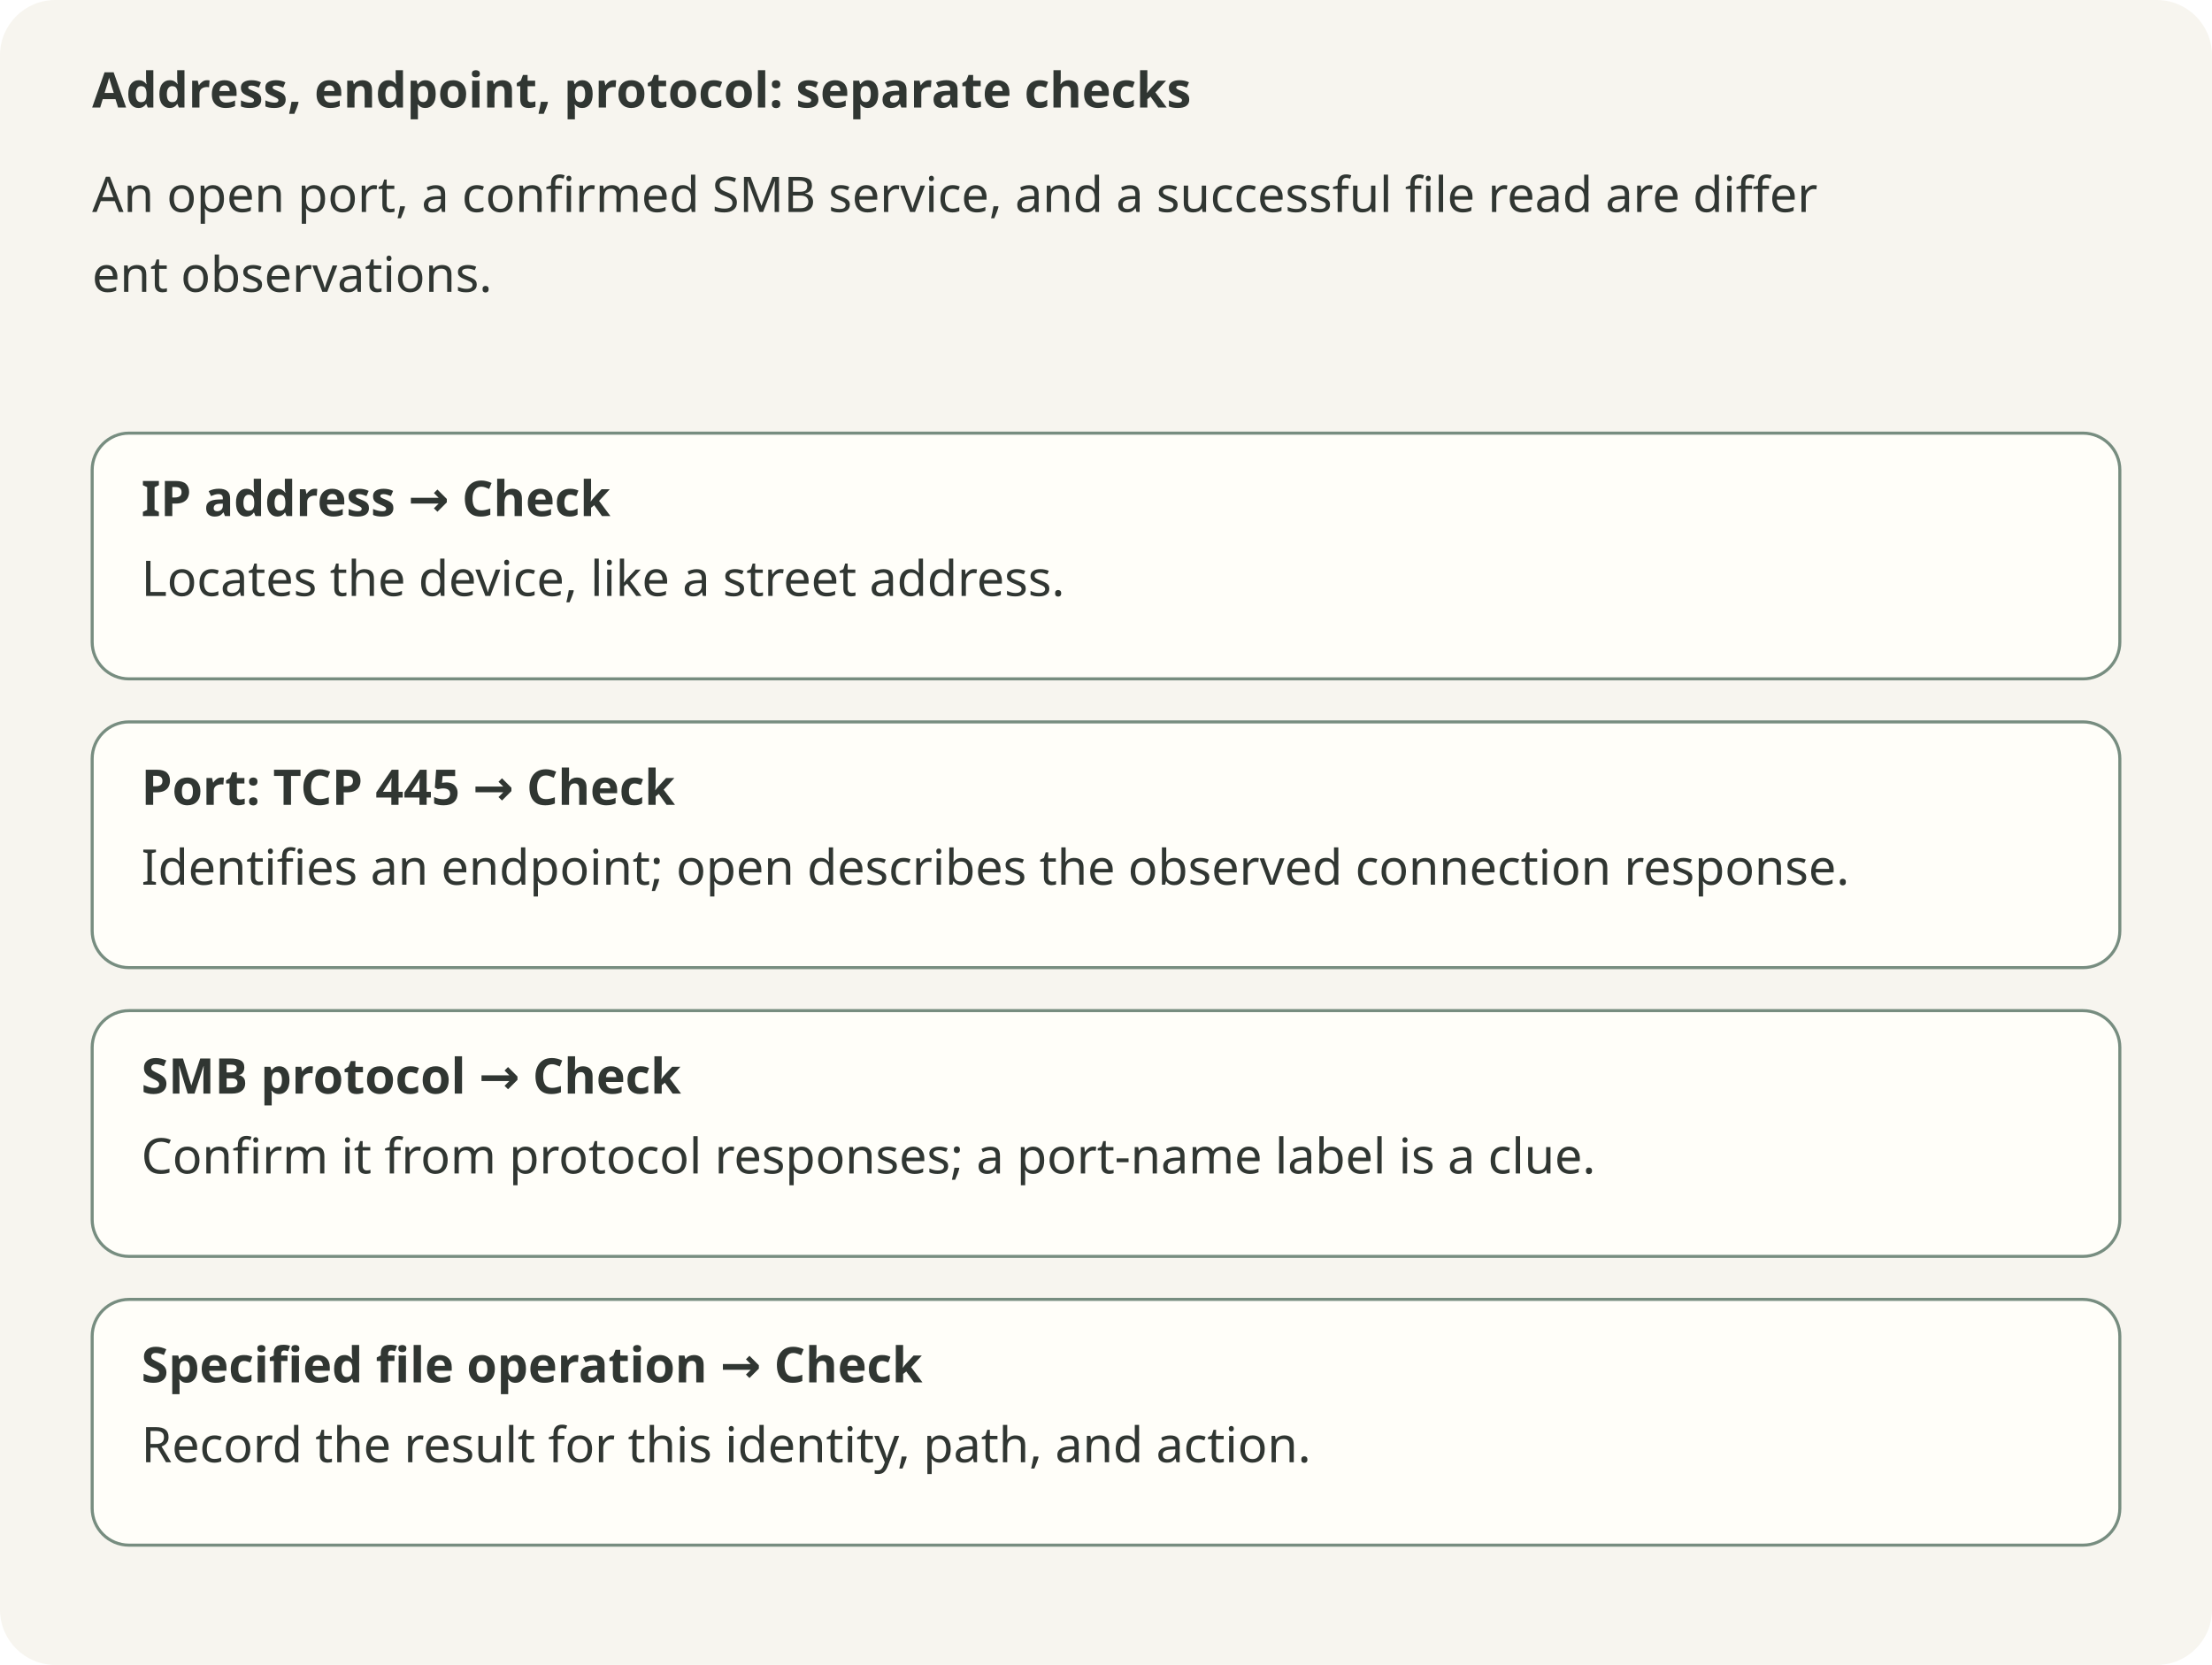
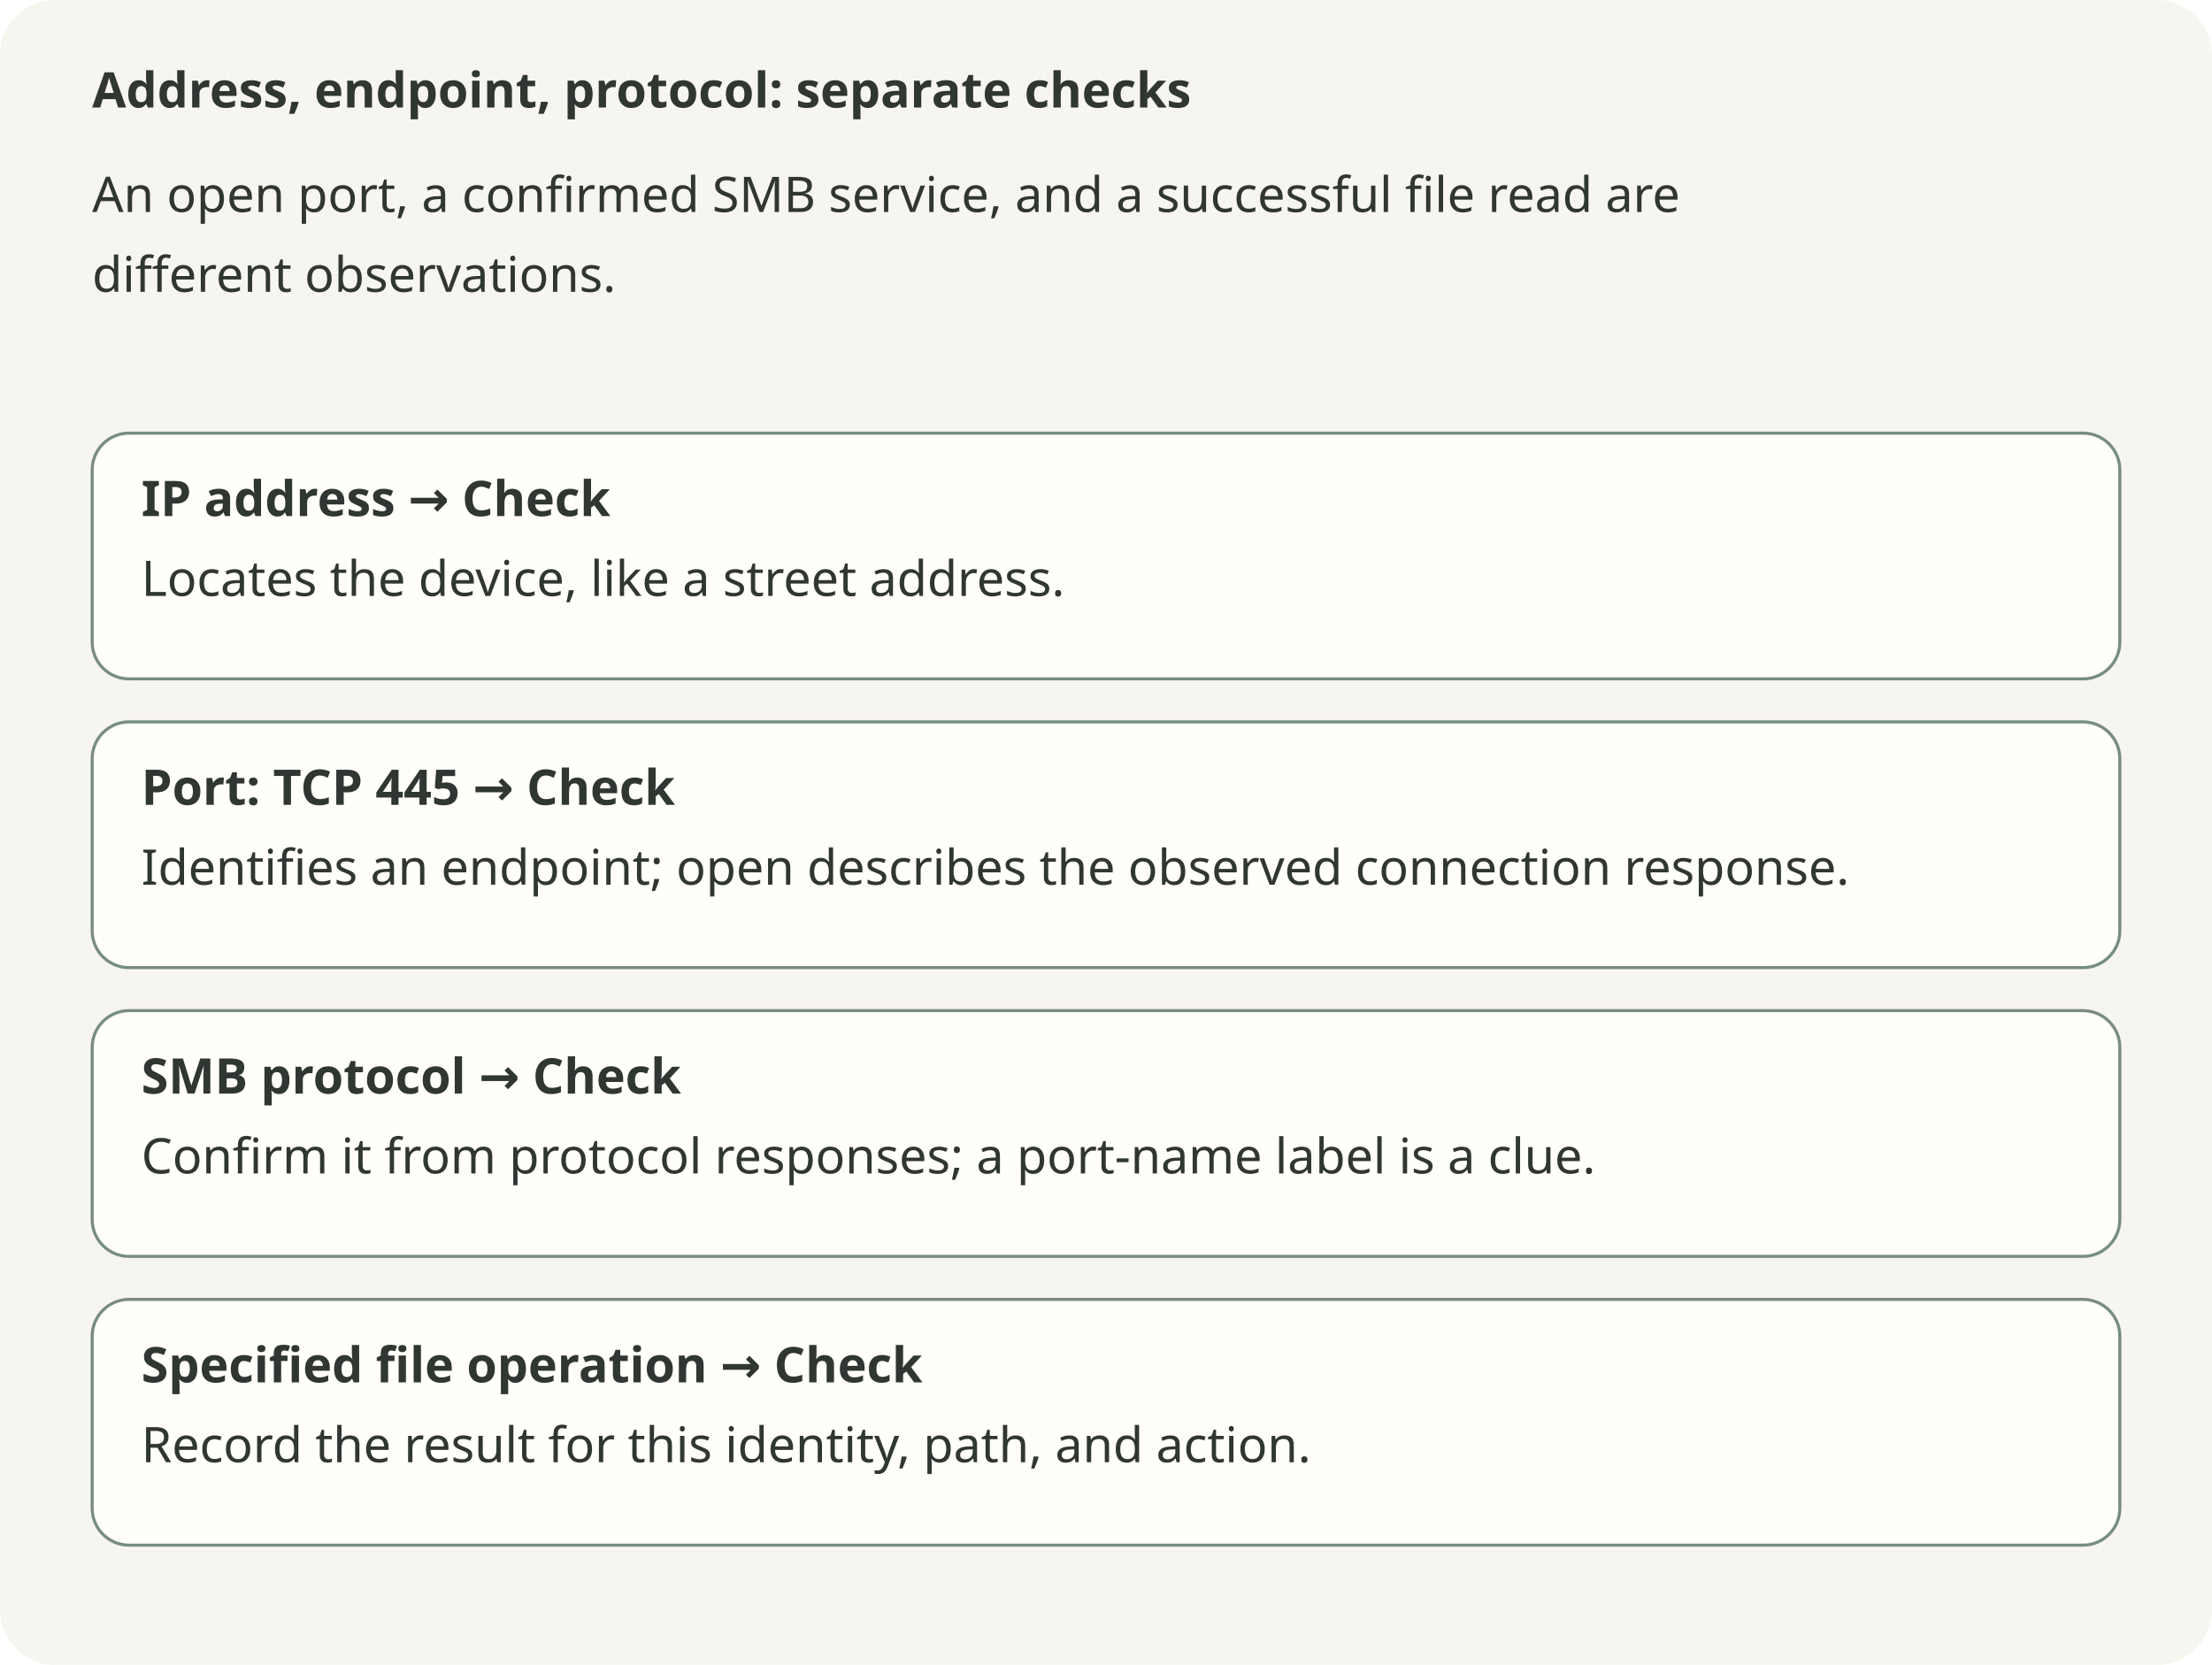
<svg xmlns="http://www.w3.org/2000/svg" width="720" height="542" viewBox="0 0 720 542" role="img" aria-labelledby="title desc">
  <rect width="720" height="542" rx="18" fill="#f7f5ef" />
  <g font-family="sans-serif" fill="#303632">
    <text x="30" y="35" font-size="16" font-weight="650">Address, endpoint, protocol: separate checks</text>
-     <text x="30" y="69" font-size="16" font-weight="400">An open port, a confirmed SMB service, and a successful file read are differ</text>
-     <text x="30" y="95" font-size="16" font-weight="400">ent observations.</text>
+     <text x="30" y="69" font-size="16" font-weight="400">An open port, a confirmed SMB service, and a successful file read are</text>
+     <text x="30" y="95" font-size="16" font-weight="400">different observations.</text>
    <rect x="30" y="141" width="660" height="80" rx="12" fill="#fffef9" stroke="#778d80" />
    <text x="46" y="168" font-size="16" font-weight="650">IP address → Check</text>
    <text x="46" y="194" font-size="16" font-weight="400">Locates the device, like a street address.</text>
    <rect x="30" y="235" width="660" height="80" rx="12" fill="#fffef9" stroke="#778d80" />
    <text x="46" y="262" font-size="16" font-weight="650">Port: TCP 445 → Check</text>
    <text x="46" y="288" font-size="16" font-weight="400">Identifies an endpoint; open describes the observed connection response.</text>
    <rect x="30" y="329" width="660" height="80" rx="12" fill="#fffef9" stroke="#778d80" />
    <text x="46" y="356" font-size="16" font-weight="650">SMB protocol → Check</text>
    <text x="46" y="382" font-size="16" font-weight="400">Confirm it from protocol responses; a port-name label is a clue.</text>
    <rect x="30" y="423" width="660" height="80" rx="12" fill="#fffef9" stroke="#778d80" />
    <text x="46" y="450" font-size="16" font-weight="650">Specified file operation → Check</text>
    <text x="46" y="476" font-size="16" font-weight="400">Record the result for this identity, path, and action.</text>
  </g>
</svg>
